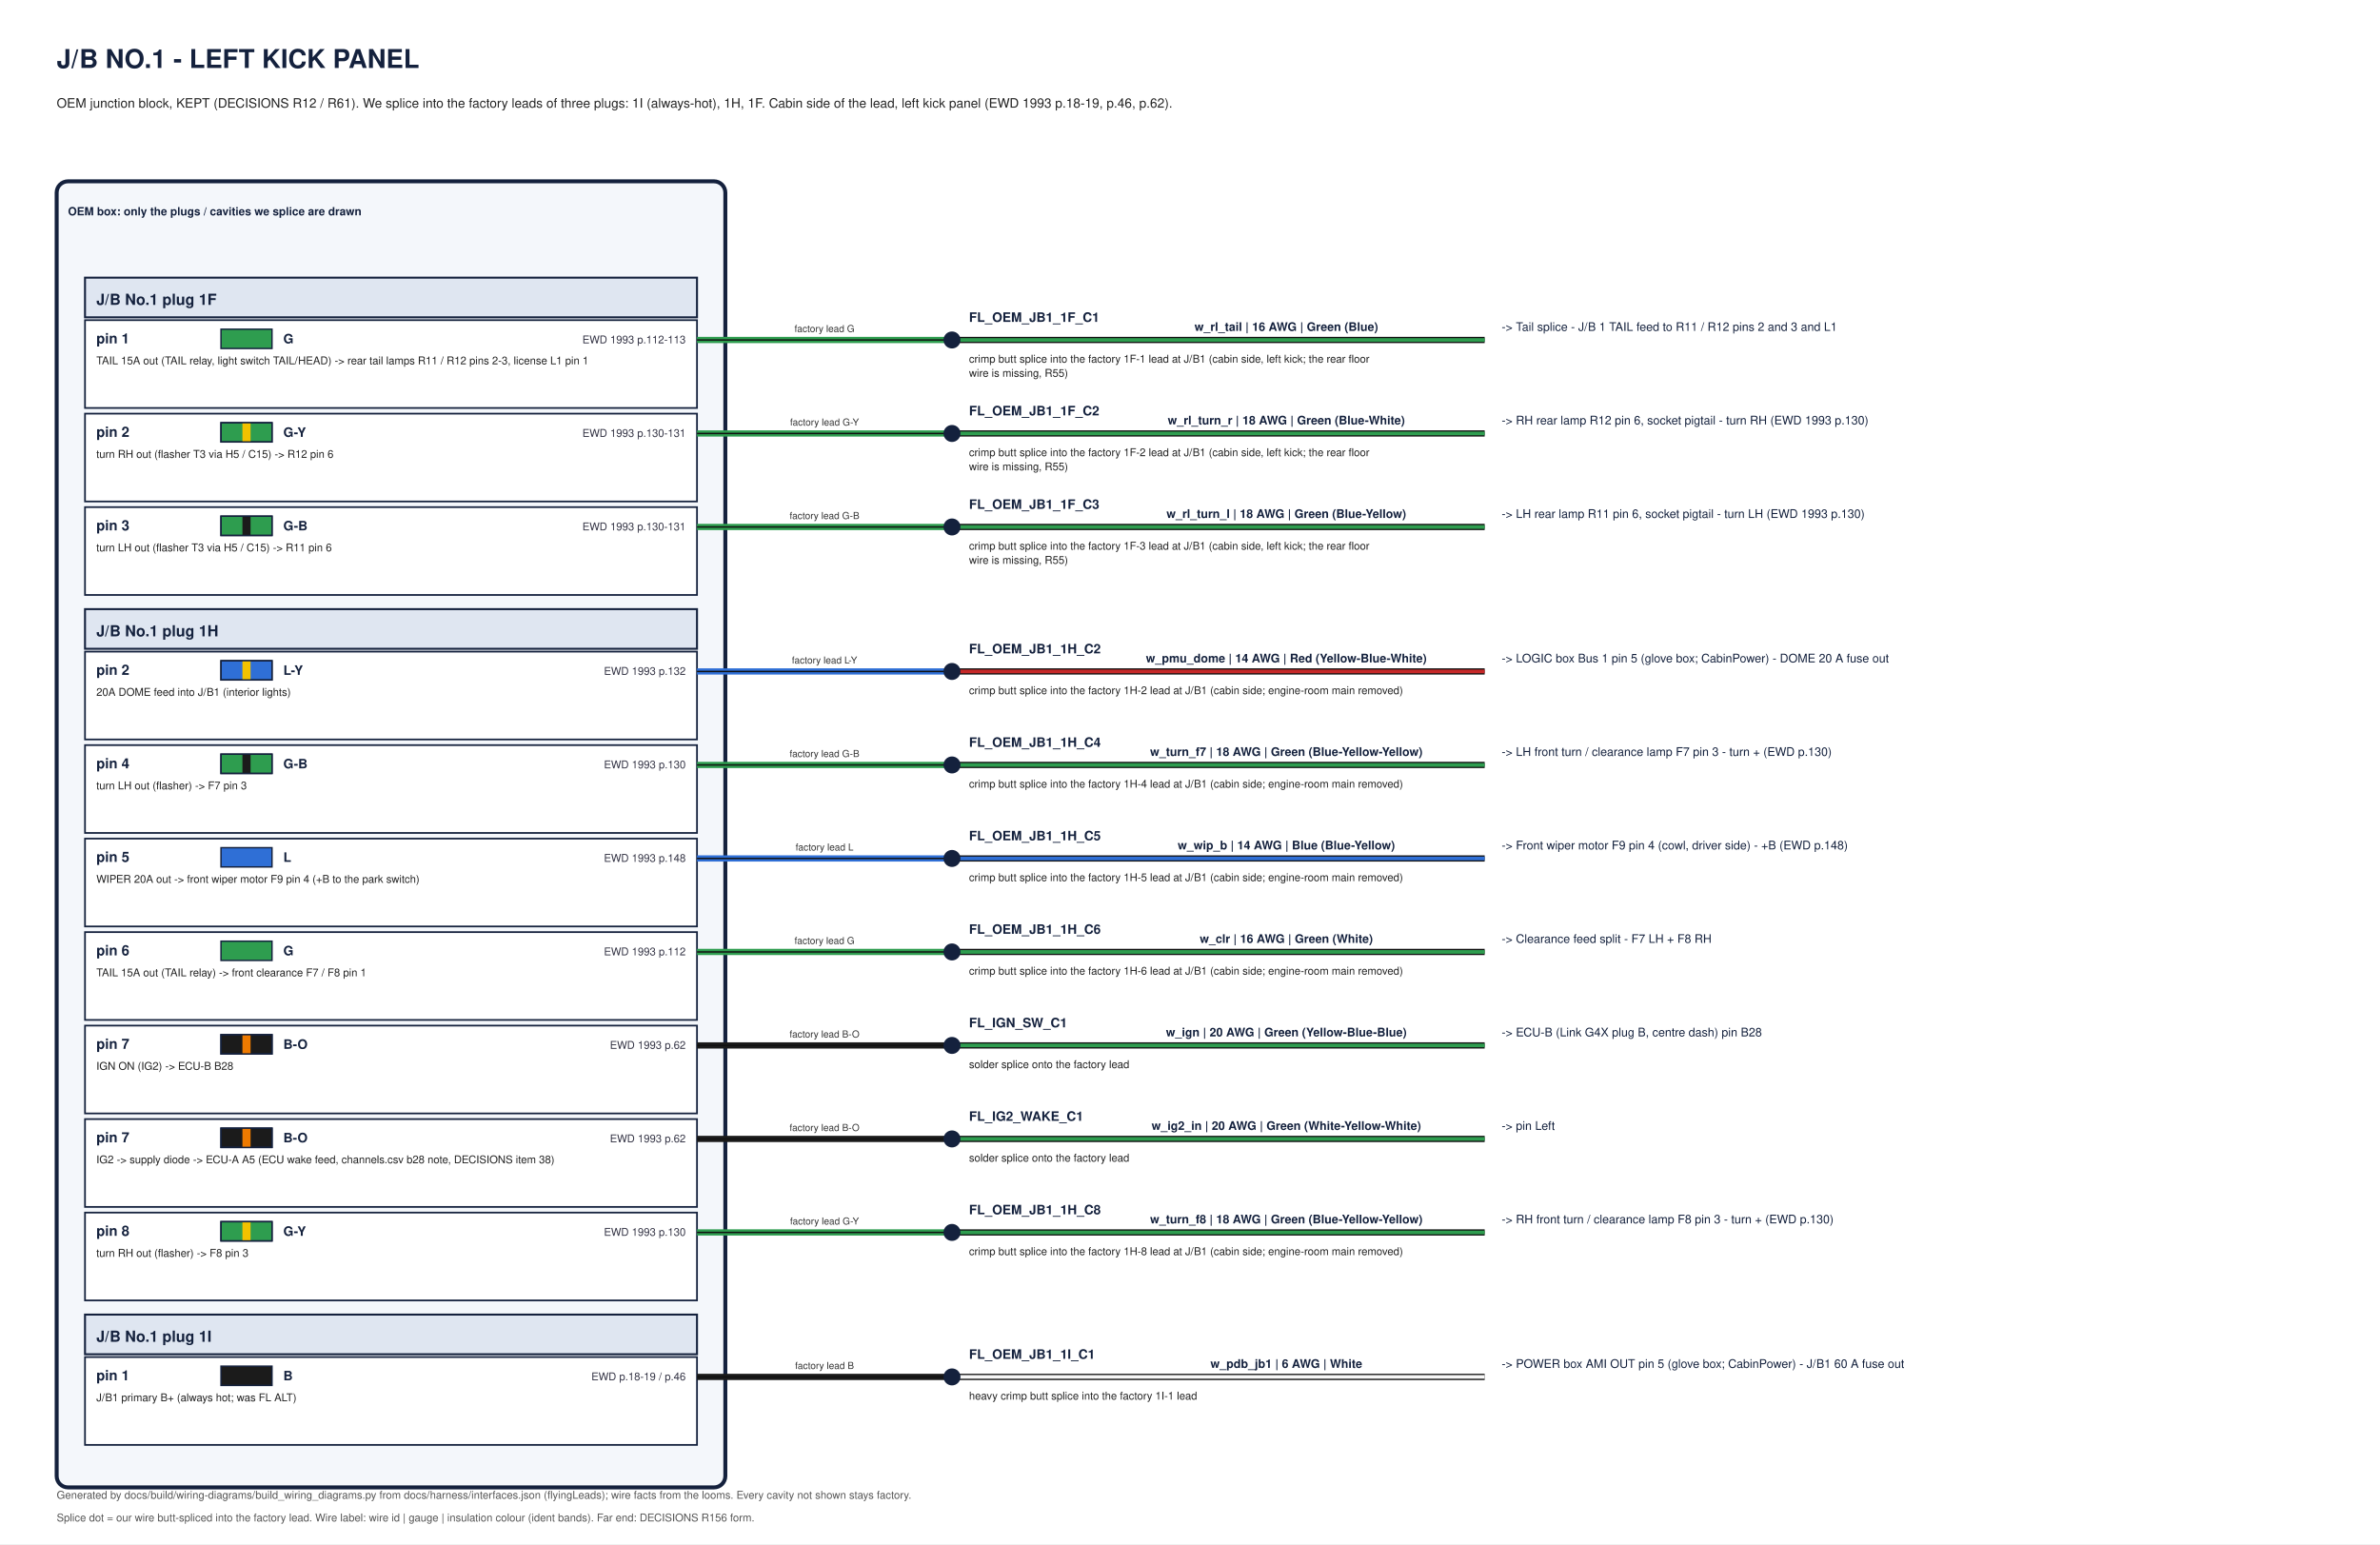
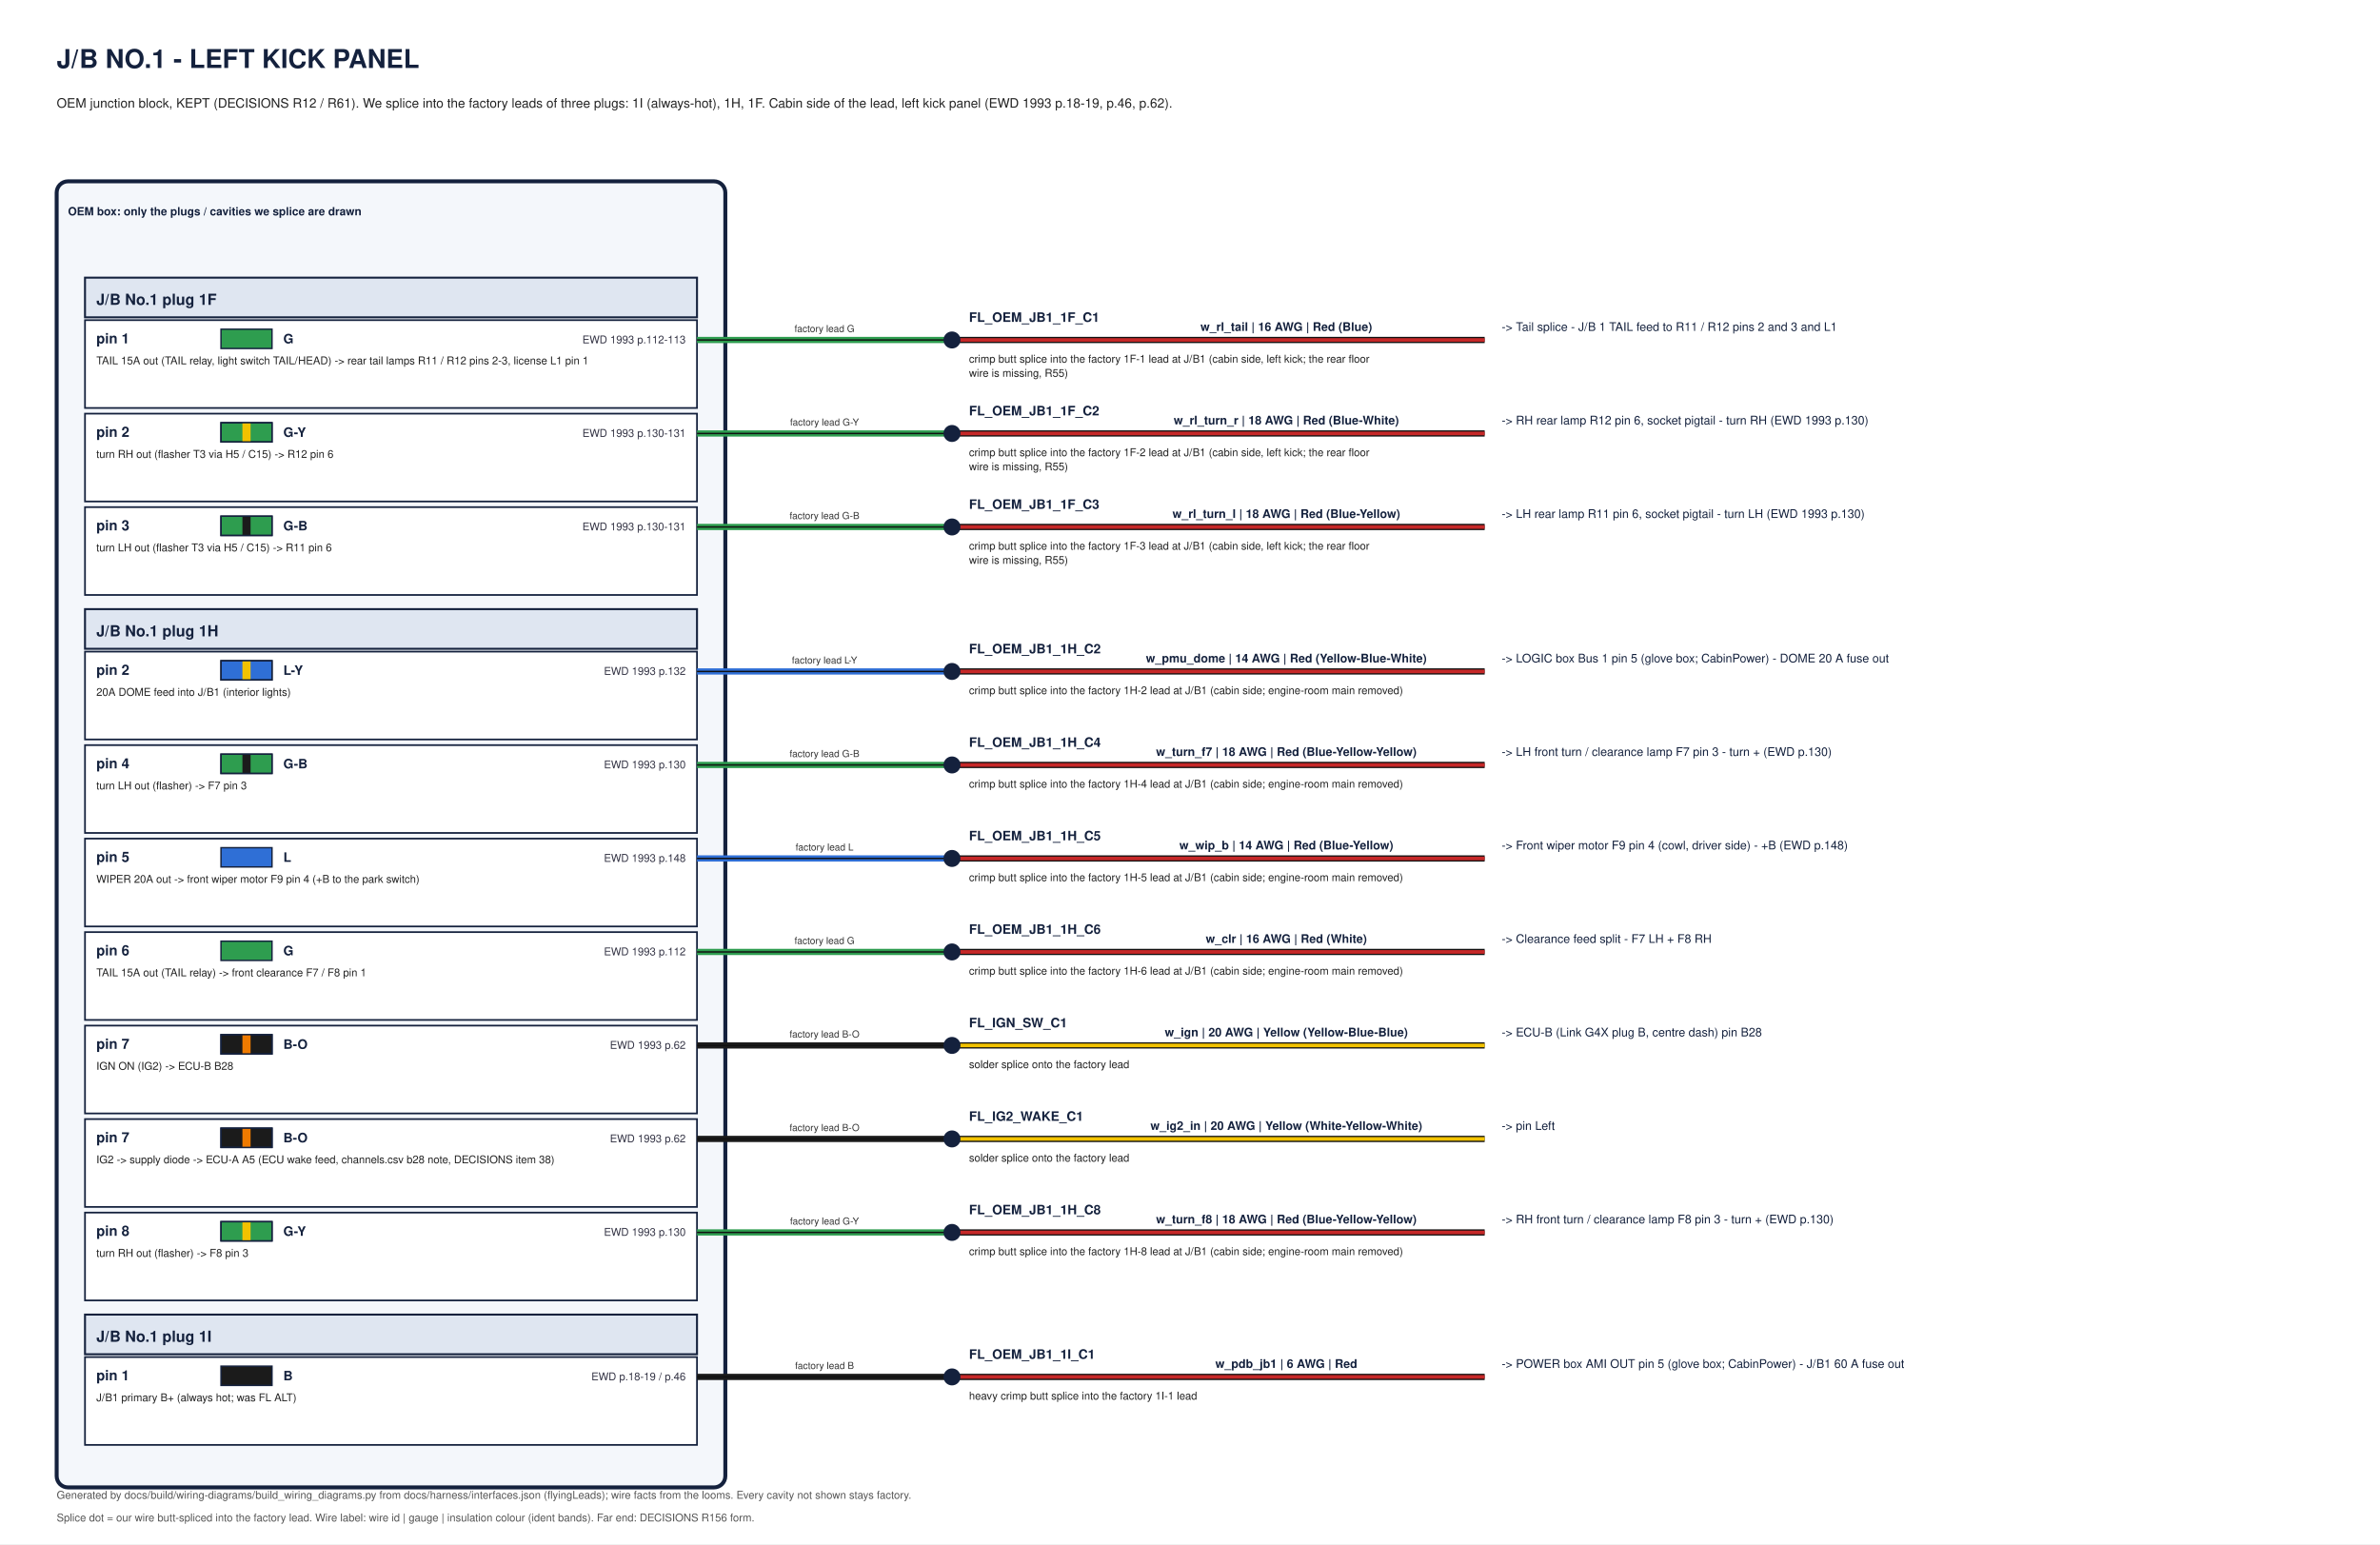
<svg xmlns="http://www.w3.org/2000/svg" viewBox="0 0 420.0 272.5" width="420.0mm" height="272.5mm">
  <rect x="0" y="0" width="420.0" height="272.5" fill="#ffffff" />
  <rect x="10.00" y="46.00" width="118.00" height="0.00" rx="0.00" fill="#ffffff" stroke="#14213d" stroke-width="0.35" />
  <rect x="10.00" y="32.00" width="118.00" height="230.50" rx="2.00" fill="#f4f7fb" stroke="#14213d" stroke-width="0.70" />
  <rect x="15.00" y="49.00" width="108.00" height="7.00" rx="0.00" fill="#dfe6f1" stroke="#14213d" stroke-width="0.35" />
  <rect x="15.00" y="56.50" width="108.00" height="15.50" rx="0.00" fill="#ffffff" stroke="#14213d" stroke-width="0.30" />
  <rect x="39.00" y="58.10" width="9.00" height="3.40" rx="0.00" fill="#2e9d4f" stroke="#14213d" stroke-width="0.25" />
  <line x1="123.00" y1="60.00" x2="168.00" y2="60.00" stroke="#2e9d4f" stroke-width="1.10" />
  <line x1="123.00" y1="60.00" x2="168.00" y2="60.00" stroke="#111" stroke-width="0.25" />
  <polyline points="168.00,60.00 262.00,60.00" fill="none" stroke="#ffffff" stroke-width="2.25" stroke-linejoin="round" stroke-linecap="butt" />
  <polyline points="168.00,60.00 262.00,60.00" fill="none" stroke="#111" stroke-width="1.10" stroke-linejoin="round" stroke-linecap="butt" />
-   <polyline points="168.00,60.00 262.00,60.00" fill="none" stroke="#2e9d4f" stroke-width="0.65" stroke-linejoin="round" stroke-linecap="butt" />
+   <polyline points="168.00,60.00 262.00,60.00" fill="none" stroke="#c62828" stroke-width="0.65" stroke-linejoin="round" stroke-linecap="butt" />
  <rect x="15.00" y="73.00" width="108.00" height="15.50" rx="0.00" fill="#ffffff" stroke="#14213d" stroke-width="0.30" />
  <rect x="39.00" y="74.60" width="9.00" height="3.40" rx="0.00" fill="#2e9d4f" stroke="#14213d" stroke-width="0.25" />
  <rect x="42.78" y="74.60" width="1.44" height="3.40" rx="0.00" fill="#f2c200" stroke="none" stroke-width="0.00" />
  <rect x="39.00" y="74.60" width="9.00" height="3.40" rx="0.00" fill="none" stroke="#14213d" stroke-width="0.25" />
  <line x1="123.00" y1="76.50" x2="168.00" y2="76.50" stroke="#2e9d4f" stroke-width="1.10" />
  <line x1="123.00" y1="76.50" x2="168.00" y2="76.50" stroke="#111" stroke-width="0.25" />
  <polyline points="168.00,76.50 262.00,76.50" fill="none" stroke="#ffffff" stroke-width="2.25" stroke-linejoin="round" stroke-linecap="butt" />
  <polyline points="168.00,76.50 262.00,76.50" fill="none" stroke="#111" stroke-width="1.10" stroke-linejoin="round" stroke-linecap="butt" />
-   <polyline points="168.00,76.50 262.00,76.50" fill="none" stroke="#2e9d4f" stroke-width="0.65" stroke-linejoin="round" stroke-linecap="butt" />
+   <polyline points="168.00,76.50 262.00,76.50" fill="none" stroke="#c62828" stroke-width="0.65" stroke-linejoin="round" stroke-linecap="butt" />
  <rect x="15.00" y="89.50" width="108.00" height="15.50" rx="0.00" fill="#ffffff" stroke="#14213d" stroke-width="0.30" />
  <rect x="39.00" y="91.10" width="9.00" height="3.40" rx="0.00" fill="#2e9d4f" stroke="#14213d" stroke-width="0.25" />
  <rect x="42.78" y="91.10" width="1.44" height="3.40" rx="0.00" fill="#1b1b1b" stroke="none" stroke-width="0.00" />
  <rect x="39.00" y="91.10" width="9.00" height="3.40" rx="0.00" fill="none" stroke="#14213d" stroke-width="0.25" />
  <line x1="123.00" y1="93.00" x2="168.00" y2="93.00" stroke="#2e9d4f" stroke-width="1.10" />
  <line x1="123.00" y1="93.00" x2="168.00" y2="93.00" stroke="#111" stroke-width="0.25" />
  <polyline points="168.00,93.00 262.00,93.00" fill="none" stroke="#ffffff" stroke-width="2.25" stroke-linejoin="round" stroke-linecap="butt" />
  <polyline points="168.00,93.00 262.00,93.00" fill="none" stroke="#111" stroke-width="1.10" stroke-linejoin="round" stroke-linecap="butt" />
-   <polyline points="168.00,93.00 262.00,93.00" fill="none" stroke="#2e9d4f" stroke-width="0.65" stroke-linejoin="round" stroke-linecap="butt" />
+   <polyline points="168.00,93.00 262.00,93.00" fill="none" stroke="#c62828" stroke-width="0.65" stroke-linejoin="round" stroke-linecap="butt" />
  <rect x="15.00" y="107.50" width="108.00" height="7.00" rx="0.00" fill="#dfe6f1" stroke="#14213d" stroke-width="0.35" />
  <rect x="15.00" y="115.00" width="108.00" height="15.50" rx="0.00" fill="#ffffff" stroke="#14213d" stroke-width="0.30" />
  <rect x="39.00" y="116.60" width="9.00" height="3.40" rx="0.00" fill="#2f6fd6" stroke="#14213d" stroke-width="0.25" />
  <rect x="42.78" y="116.60" width="1.44" height="3.40" rx="0.00" fill="#f2c200" stroke="none" stroke-width="0.00" />
  <rect x="39.00" y="116.60" width="9.00" height="3.40" rx="0.00" fill="none" stroke="#14213d" stroke-width="0.25" />
  <line x1="123.00" y1="118.50" x2="168.00" y2="118.50" stroke="#2f6fd6" stroke-width="1.10" />
  <line x1="123.00" y1="118.50" x2="168.00" y2="118.50" stroke="#111" stroke-width="0.25" />
  <polyline points="168.00,118.50 262.00,118.50" fill="none" stroke="#ffffff" stroke-width="2.25" stroke-linejoin="round" stroke-linecap="butt" />
  <polyline points="168.00,118.50 262.00,118.50" fill="none" stroke="#111" stroke-width="1.10" stroke-linejoin="round" stroke-linecap="butt" />
  <polyline points="168.00,118.50 262.00,118.50" fill="none" stroke="#c62828" stroke-width="0.65" stroke-linejoin="round" stroke-linecap="butt" />
  <rect x="15.00" y="131.50" width="108.00" height="15.50" rx="0.00" fill="#ffffff" stroke="#14213d" stroke-width="0.30" />
  <rect x="39.00" y="133.10" width="9.00" height="3.40" rx="0.00" fill="#2e9d4f" stroke="#14213d" stroke-width="0.25" />
  <rect x="42.78" y="133.10" width="1.44" height="3.40" rx="0.00" fill="#1b1b1b" stroke="none" stroke-width="0.00" />
  <rect x="39.00" y="133.10" width="9.00" height="3.40" rx="0.00" fill="none" stroke="#14213d" stroke-width="0.25" />
  <line x1="123.00" y1="135.00" x2="168.00" y2="135.00" stroke="#2e9d4f" stroke-width="1.10" />
  <line x1="123.00" y1="135.00" x2="168.00" y2="135.00" stroke="#111" stroke-width="0.25" />
  <polyline points="168.00,135.00 262.00,135.00" fill="none" stroke="#ffffff" stroke-width="2.25" stroke-linejoin="round" stroke-linecap="butt" />
  <polyline points="168.00,135.00 262.00,135.00" fill="none" stroke="#111" stroke-width="1.10" stroke-linejoin="round" stroke-linecap="butt" />
-   <polyline points="168.00,135.00 262.00,135.00" fill="none" stroke="#2e9d4f" stroke-width="0.65" stroke-linejoin="round" stroke-linecap="butt" />
+   <polyline points="168.00,135.00 262.00,135.00" fill="none" stroke="#c62828" stroke-width="0.65" stroke-linejoin="round" stroke-linecap="butt" />
  <rect x="15.00" y="148.00" width="108.00" height="15.50" rx="0.00" fill="#ffffff" stroke="#14213d" stroke-width="0.30" />
  <rect x="39.00" y="149.60" width="9.00" height="3.40" rx="0.00" fill="#2f6fd6" stroke="#14213d" stroke-width="0.25" />
  <line x1="123.00" y1="151.50" x2="168.00" y2="151.50" stroke="#2f6fd6" stroke-width="1.10" />
  <line x1="123.00" y1="151.50" x2="168.00" y2="151.50" stroke="#111" stroke-width="0.25" />
  <polyline points="168.00,151.50 262.00,151.50" fill="none" stroke="#ffffff" stroke-width="2.25" stroke-linejoin="round" stroke-linecap="butt" />
  <polyline points="168.00,151.50 262.00,151.50" fill="none" stroke="#111" stroke-width="1.10" stroke-linejoin="round" stroke-linecap="butt" />
-   <polyline points="168.00,151.50 262.00,151.50" fill="none" stroke="#2f6fd6" stroke-width="0.65" stroke-linejoin="round" stroke-linecap="butt" />
+   <polyline points="168.00,151.50 262.00,151.50" fill="none" stroke="#c62828" stroke-width="0.65" stroke-linejoin="round" stroke-linecap="butt" />
  <rect x="15.00" y="164.50" width="108.00" height="15.50" rx="0.00" fill="#ffffff" stroke="#14213d" stroke-width="0.30" />
  <rect x="39.00" y="166.10" width="9.00" height="3.40" rx="0.00" fill="#2e9d4f" stroke="#14213d" stroke-width="0.25" />
  <line x1="123.00" y1="168.00" x2="168.00" y2="168.00" stroke="#2e9d4f" stroke-width="1.10" />
  <line x1="123.00" y1="168.00" x2="168.00" y2="168.00" stroke="#111" stroke-width="0.25" />
  <polyline points="168.00,168.00 262.00,168.00" fill="none" stroke="#ffffff" stroke-width="2.25" stroke-linejoin="round" stroke-linecap="butt" />
  <polyline points="168.00,168.00 262.00,168.00" fill="none" stroke="#111" stroke-width="1.10" stroke-linejoin="round" stroke-linecap="butt" />
-   <polyline points="168.00,168.00 262.00,168.00" fill="none" stroke="#2e9d4f" stroke-width="0.65" stroke-linejoin="round" stroke-linecap="butt" />
+   <polyline points="168.00,168.00 262.00,168.00" fill="none" stroke="#c62828" stroke-width="0.65" stroke-linejoin="round" stroke-linecap="butt" />
  <rect x="15.00" y="181.00" width="108.00" height="15.50" rx="0.00" fill="#ffffff" stroke="#14213d" stroke-width="0.30" />
  <rect x="39.00" y="182.60" width="9.00" height="3.40" rx="0.00" fill="#1b1b1b" stroke="#14213d" stroke-width="0.25" />
  <rect x="42.78" y="182.60" width="1.44" height="3.40" rx="0.00" fill="#ee7a00" stroke="none" stroke-width="0.00" />
  <rect x="39.00" y="182.60" width="9.00" height="3.40" rx="0.00" fill="none" stroke="#14213d" stroke-width="0.25" />
  <line x1="123.00" y1="184.50" x2="168.00" y2="184.50" stroke="#1b1b1b" stroke-width="1.10" />
  <line x1="123.00" y1="184.50" x2="168.00" y2="184.50" stroke="#111" stroke-width="0.25" />
  <polyline points="168.00,184.50 262.00,184.50" fill="none" stroke="#ffffff" stroke-width="2.25" stroke-linejoin="round" stroke-linecap="butt" />
  <polyline points="168.00,184.50 262.00,184.50" fill="none" stroke="#111" stroke-width="1.10" stroke-linejoin="round" stroke-linecap="butt" />
-   <polyline points="168.00,184.50 262.00,184.50" fill="none" stroke="#2e9d4f" stroke-width="0.65" stroke-linejoin="round" stroke-linecap="butt" />
+   <polyline points="168.00,184.50 262.00,184.50" fill="none" stroke="#f2c200" stroke-width="0.65" stroke-linejoin="round" stroke-linecap="butt" />
  <rect x="15.00" y="197.50" width="108.00" height="15.50" rx="0.00" fill="#ffffff" stroke="#14213d" stroke-width="0.30" />
  <rect x="39.00" y="199.10" width="9.00" height="3.40" rx="0.00" fill="#1b1b1b" stroke="#14213d" stroke-width="0.25" />
  <rect x="42.78" y="199.10" width="1.44" height="3.40" rx="0.00" fill="#ee7a00" stroke="none" stroke-width="0.00" />
  <rect x="39.00" y="199.10" width="9.00" height="3.40" rx="0.00" fill="none" stroke="#14213d" stroke-width="0.25" />
  <line x1="123.00" y1="201.00" x2="168.00" y2="201.00" stroke="#1b1b1b" stroke-width="1.10" />
  <line x1="123.00" y1="201.00" x2="168.00" y2="201.00" stroke="#111" stroke-width="0.25" />
  <polyline points="168.00,201.00 262.00,201.00" fill="none" stroke="#ffffff" stroke-width="2.25" stroke-linejoin="round" stroke-linecap="butt" />
  <polyline points="168.00,201.00 262.00,201.00" fill="none" stroke="#111" stroke-width="1.10" stroke-linejoin="round" stroke-linecap="butt" />
-   <polyline points="168.00,201.00 262.00,201.00" fill="none" stroke="#2e9d4f" stroke-width="0.65" stroke-linejoin="round" stroke-linecap="butt" />
+   <polyline points="168.00,201.00 262.00,201.00" fill="none" stroke="#f2c200" stroke-width="0.65" stroke-linejoin="round" stroke-linecap="butt" />
  <rect x="15.00" y="214.00" width="108.00" height="15.50" rx="0.00" fill="#ffffff" stroke="#14213d" stroke-width="0.30" />
  <rect x="39.00" y="215.60" width="9.00" height="3.40" rx="0.00" fill="#2e9d4f" stroke="#14213d" stroke-width="0.25" />
  <rect x="42.78" y="215.60" width="1.44" height="3.40" rx="0.00" fill="#f2c200" stroke="none" stroke-width="0.00" />
  <rect x="39.00" y="215.60" width="9.00" height="3.40" rx="0.00" fill="none" stroke="#14213d" stroke-width="0.25" />
  <line x1="123.00" y1="217.50" x2="168.00" y2="217.50" stroke="#2e9d4f" stroke-width="1.10" />
  <line x1="123.00" y1="217.50" x2="168.00" y2="217.50" stroke="#111" stroke-width="0.25" />
  <polyline points="168.00,217.50 262.00,217.50" fill="none" stroke="#ffffff" stroke-width="2.25" stroke-linejoin="round" stroke-linecap="butt" />
  <polyline points="168.00,217.50 262.00,217.50" fill="none" stroke="#111" stroke-width="1.10" stroke-linejoin="round" stroke-linecap="butt" />
-   <polyline points="168.00,217.50 262.00,217.50" fill="none" stroke="#2e9d4f" stroke-width="0.65" stroke-linejoin="round" stroke-linecap="butt" />
+   <polyline points="168.00,217.50 262.00,217.50" fill="none" stroke="#c62828" stroke-width="0.65" stroke-linejoin="round" stroke-linecap="butt" />
  <rect x="15.00" y="232.00" width="108.00" height="7.00" rx="0.00" fill="#dfe6f1" stroke="#14213d" stroke-width="0.35" />
  <rect x="15.00" y="239.50" width="108.00" height="15.50" rx="0.00" fill="#ffffff" stroke="#14213d" stroke-width="0.30" />
  <rect x="39.00" y="241.10" width="9.00" height="3.40" rx="0.00" fill="#1b1b1b" stroke="#14213d" stroke-width="0.25" />
  <line x1="123.00" y1="243.00" x2="168.00" y2="243.00" stroke="#1b1b1b" stroke-width="1.10" />
  <line x1="123.00" y1="243.00" x2="168.00" y2="243.00" stroke="#111" stroke-width="0.25" />
  <polyline points="168.00,243.00 262.00,243.00" fill="none" stroke="#ffffff" stroke-width="2.25" stroke-linejoin="round" stroke-linecap="butt" />
  <polyline points="168.00,243.00 262.00,243.00" fill="none" stroke="#111" stroke-width="1.10" stroke-linejoin="round" stroke-linecap="butt" />
-   <polyline points="168.00,243.00 262.00,243.00" fill="none" stroke="#f8f8f8" stroke-width="0.65" stroke-linejoin="round" stroke-linecap="butt" />
+   <polyline points="168.00,243.00 262.00,243.00" fill="none" stroke="#c62828" stroke-width="0.65" stroke-linejoin="round" stroke-linecap="butt" />
  <text x="10.00" y="12.00" font-size="4.60" text-anchor="start" fill="#14213d" font-family="Helvetica, Arial, sans-serif" font-weight="bold">J/B NO.1 - LEFT KICK PANEL</text>
  <text x="10.00" y="19.00" font-size="2.30" text-anchor="start" fill="#222" font-family="Helvetica, Arial, sans-serif">OEM junction block, KEPT (DECISIONS R12 / R61). We splice into the factory leads of three plugs: 1I (always-hot), 1H, 1F. Cabin side of the lead, left kick panel (EWD 1993 p.18-19, p.46, p.62).</text>
  <text x="17.00" y="53.80" font-size="2.70" text-anchor="start" fill="#14213d" font-family="Helvetica, Arial, sans-serif" font-weight="bold">J/B No.1 plug 1F</text>
  <text x="17.00" y="60.60" font-size="2.50" text-anchor="start" fill="#14213d" font-family="Helvetica, Arial, sans-serif" font-weight="bold">pin 1</text>
  <text x="50.00" y="60.60" font-size="2.30" text-anchor="start" fill="#14213d" font-family="Helvetica, Arial, sans-serif" font-weight="bold">G</text>
  <text x="121.00" y="60.60" font-size="1.90" text-anchor="end" fill="#334" font-family="Helvetica, Arial, sans-serif">EWD 1993 p.112-113</text>
  <text x="17.00" y="64.30" font-size="1.90" text-anchor="start" fill="#222" font-family="Helvetica, Arial, sans-serif">TAIL 15A out (TAIL relay, light switch TAIL/HEAD) -&gt; rear tail lamps R11 / R12 pins 2-3, license L1 pin 1</text>
  <text x="145.50" y="58.60" font-size="1.70" text-anchor="middle" fill="#333" font-family="Helvetica, Arial, sans-serif">factory lead G</text>
  <circle cx="168.00" cy="60.00" r="1.50" fill="#14213d" stroke="none" stroke-width="0.20" />
  <text x="171.00" y="56.80" font-size="2.30" text-anchor="start" fill="#14213d" font-family="Helvetica, Arial, sans-serif" font-weight="bold">FL_OEM_JB1_1F_C1</text>
  <text x="171.00" y="64.00" font-size="1.90" text-anchor="start" fill="#222" font-family="Helvetica, Arial, sans-serif">crimp butt splice into the factory 1F-1 lead at J/B1 (cabin side, left kick; the rear floor</text>
  <text x="171.00" y="66.50" font-size="1.90" text-anchor="start" fill="#222" font-family="Helvetica, Arial, sans-serif">wire is missing, R55)</text>
-   <text x="227.00" y="58.40" font-size="2.10" text-anchor="middle" fill="#14213d" font-family="Helvetica, Arial, sans-serif" font-weight="bold">w_rl_tail | 16 AWG | Green (Blue)</text>
+   <text x="227.00" y="58.40" font-size="2.10" text-anchor="middle" fill="#14213d" font-family="Helvetica, Arial, sans-serif" font-weight="bold">w_rl_tail | 16 AWG | Red (Blue)</text>
  <text x="265.00" y="58.40" font-size="2.10" text-anchor="start" fill="#14213d" font-family="Helvetica, Arial, sans-serif">-&gt; Tail splice - J/B 1 TAIL feed to R11 / R12 pins 2 and 3 and L1</text>
  <text x="17.00" y="77.10" font-size="2.50" text-anchor="start" fill="#14213d" font-family="Helvetica, Arial, sans-serif" font-weight="bold">pin 2</text>
  <text x="50.00" y="77.10" font-size="2.30" text-anchor="start" fill="#14213d" font-family="Helvetica, Arial, sans-serif" font-weight="bold">G-Y</text>
  <text x="121.00" y="77.10" font-size="1.90" text-anchor="end" fill="#334" font-family="Helvetica, Arial, sans-serif">EWD 1993 p.130-131</text>
  <text x="17.00" y="80.80" font-size="1.90" text-anchor="start" fill="#222" font-family="Helvetica, Arial, sans-serif">turn RH out (flasher T3 via H5 / C15) -&gt; R12 pin 6</text>
  <text x="145.50" y="75.10" font-size="1.70" text-anchor="middle" fill="#333" font-family="Helvetica, Arial, sans-serif">factory lead G-Y</text>
  <circle cx="168.00" cy="76.50" r="1.50" fill="#14213d" stroke="none" stroke-width="0.20" />
  <text x="171.00" y="73.30" font-size="2.30" text-anchor="start" fill="#14213d" font-family="Helvetica, Arial, sans-serif" font-weight="bold">FL_OEM_JB1_1F_C2</text>
  <text x="171.00" y="80.50" font-size="1.90" text-anchor="start" fill="#222" font-family="Helvetica, Arial, sans-serif">crimp butt splice into the factory 1F-2 lead at J/B1 (cabin side, left kick; the rear floor</text>
  <text x="171.00" y="83.00" font-size="1.90" text-anchor="start" fill="#222" font-family="Helvetica, Arial, sans-serif">wire is missing, R55)</text>
-   <text x="227.00" y="74.90" font-size="2.10" text-anchor="middle" fill="#14213d" font-family="Helvetica, Arial, sans-serif" font-weight="bold">w_rl_turn_r | 18 AWG | Green (Blue-White)</text>
+   <text x="227.00" y="74.90" font-size="2.10" text-anchor="middle" fill="#14213d" font-family="Helvetica, Arial, sans-serif" font-weight="bold">w_rl_turn_r | 18 AWG | Red (Blue-White)</text>
  <text x="265.00" y="74.90" font-size="2.10" text-anchor="start" fill="#14213d" font-family="Helvetica, Arial, sans-serif">-&gt; RH rear lamp R12 pin 6, socket pigtail - turn RH (EWD 1993 p.130)</text>
  <text x="17.00" y="93.60" font-size="2.50" text-anchor="start" fill="#14213d" font-family="Helvetica, Arial, sans-serif" font-weight="bold">pin 3</text>
  <text x="50.00" y="93.60" font-size="2.30" text-anchor="start" fill="#14213d" font-family="Helvetica, Arial, sans-serif" font-weight="bold">G-B</text>
  <text x="121.00" y="93.60" font-size="1.90" text-anchor="end" fill="#334" font-family="Helvetica, Arial, sans-serif">EWD 1993 p.130-131</text>
  <text x="17.00" y="97.30" font-size="1.90" text-anchor="start" fill="#222" font-family="Helvetica, Arial, sans-serif">turn LH out (flasher T3 via H5 / C15) -&gt; R11 pin 6</text>
  <text x="145.50" y="91.60" font-size="1.70" text-anchor="middle" fill="#333" font-family="Helvetica, Arial, sans-serif">factory lead G-B</text>
  <circle cx="168.00" cy="93.00" r="1.50" fill="#14213d" stroke="none" stroke-width="0.20" />
  <text x="171.00" y="89.80" font-size="2.30" text-anchor="start" fill="#14213d" font-family="Helvetica, Arial, sans-serif" font-weight="bold">FL_OEM_JB1_1F_C3</text>
  <text x="171.00" y="97.00" font-size="1.90" text-anchor="start" fill="#222" font-family="Helvetica, Arial, sans-serif">crimp butt splice into the factory 1F-3 lead at J/B1 (cabin side, left kick; the rear floor</text>
  <text x="171.00" y="99.50" font-size="1.90" text-anchor="start" fill="#222" font-family="Helvetica, Arial, sans-serif">wire is missing, R55)</text>
-   <text x="227.00" y="91.40" font-size="2.10" text-anchor="middle" fill="#14213d" font-family="Helvetica, Arial, sans-serif" font-weight="bold">w_rl_turn_l | 18 AWG | Green (Blue-Yellow)</text>
+   <text x="227.00" y="91.40" font-size="2.10" text-anchor="middle" fill="#14213d" font-family="Helvetica, Arial, sans-serif" font-weight="bold">w_rl_turn_l | 18 AWG | Red (Blue-Yellow)</text>
  <text x="265.00" y="91.40" font-size="2.10" text-anchor="start" fill="#14213d" font-family="Helvetica, Arial, sans-serif">-&gt; LH rear lamp R11 pin 6, socket pigtail - turn LH (EWD 1993 p.130)</text>
  <text x="17.00" y="112.30" font-size="2.70" text-anchor="start" fill="#14213d" font-family="Helvetica, Arial, sans-serif" font-weight="bold">J/B No.1 plug 1H</text>
  <text x="17.00" y="119.10" font-size="2.50" text-anchor="start" fill="#14213d" font-family="Helvetica, Arial, sans-serif" font-weight="bold">pin 2</text>
  <text x="50.00" y="119.10" font-size="2.30" text-anchor="start" fill="#14213d" font-family="Helvetica, Arial, sans-serif" font-weight="bold">L-Y</text>
  <text x="121.00" y="119.10" font-size="1.90" text-anchor="end" fill="#334" font-family="Helvetica, Arial, sans-serif">EWD 1993 p.132</text>
  <text x="17.00" y="122.80" font-size="1.90" text-anchor="start" fill="#222" font-family="Helvetica, Arial, sans-serif">20A DOME feed into J/B1 (interior lights)</text>
  <text x="145.50" y="117.10" font-size="1.70" text-anchor="middle" fill="#333" font-family="Helvetica, Arial, sans-serif">factory lead L-Y</text>
  <circle cx="168.00" cy="118.50" r="1.50" fill="#14213d" stroke="none" stroke-width="0.20" />
  <text x="171.00" y="115.30" font-size="2.30" text-anchor="start" fill="#14213d" font-family="Helvetica, Arial, sans-serif" font-weight="bold">FL_OEM_JB1_1H_C2</text>
  <text x="171.00" y="122.50" font-size="1.90" text-anchor="start" fill="#222" font-family="Helvetica, Arial, sans-serif">crimp butt splice into the factory 1H-2 lead at J/B1 (cabin side; engine-room main removed)</text>
  <text x="227.00" y="116.90" font-size="2.10" text-anchor="middle" fill="#14213d" font-family="Helvetica, Arial, sans-serif" font-weight="bold">w_pmu_dome | 14 AWG | Red (Yellow-Blue-White)</text>
  <text x="265.00" y="116.90" font-size="2.10" text-anchor="start" fill="#14213d" font-family="Helvetica, Arial, sans-serif">-&gt; LOGIC box Bus 1 pin 5 (glove box; CabinPower) - DOME 20 A fuse out</text>
  <text x="17.00" y="135.60" font-size="2.50" text-anchor="start" fill="#14213d" font-family="Helvetica, Arial, sans-serif" font-weight="bold">pin 4</text>
  <text x="50.00" y="135.60" font-size="2.30" text-anchor="start" fill="#14213d" font-family="Helvetica, Arial, sans-serif" font-weight="bold">G-B</text>
  <text x="121.00" y="135.60" font-size="1.90" text-anchor="end" fill="#334" font-family="Helvetica, Arial, sans-serif">EWD 1993 p.130</text>
  <text x="17.00" y="139.30" font-size="1.90" text-anchor="start" fill="#222" font-family="Helvetica, Arial, sans-serif">turn LH out (flasher) -&gt; F7 pin 3</text>
  <text x="145.50" y="133.60" font-size="1.70" text-anchor="middle" fill="#333" font-family="Helvetica, Arial, sans-serif">factory lead G-B</text>
  <circle cx="168.00" cy="135.00" r="1.50" fill="#14213d" stroke="none" stroke-width="0.20" />
  <text x="171.00" y="131.80" font-size="2.30" text-anchor="start" fill="#14213d" font-family="Helvetica, Arial, sans-serif" font-weight="bold">FL_OEM_JB1_1H_C4</text>
  <text x="171.00" y="139.00" font-size="1.90" text-anchor="start" fill="#222" font-family="Helvetica, Arial, sans-serif">crimp butt splice into the factory 1H-4 lead at J/B1 (cabin side; engine-room main removed)</text>
-   <text x="227.00" y="133.40" font-size="2.10" text-anchor="middle" fill="#14213d" font-family="Helvetica, Arial, sans-serif" font-weight="bold">w_turn_f7 | 18 AWG | Green (Blue-Yellow-Yellow)</text>
+   <text x="227.00" y="133.40" font-size="2.10" text-anchor="middle" fill="#14213d" font-family="Helvetica, Arial, sans-serif" font-weight="bold">w_turn_f7 | 18 AWG | Red (Blue-Yellow-Yellow)</text>
  <text x="265.00" y="133.40" font-size="2.10" text-anchor="start" fill="#14213d" font-family="Helvetica, Arial, sans-serif">-&gt; LH front turn / clearance lamp F7 pin 3 - turn + (EWD p.130)</text>
  <text x="17.00" y="152.10" font-size="2.50" text-anchor="start" fill="#14213d" font-family="Helvetica, Arial, sans-serif" font-weight="bold">pin 5</text>
  <text x="50.00" y="152.10" font-size="2.30" text-anchor="start" fill="#14213d" font-family="Helvetica, Arial, sans-serif" font-weight="bold">L</text>
  <text x="121.00" y="152.10" font-size="1.90" text-anchor="end" fill="#334" font-family="Helvetica, Arial, sans-serif">EWD 1993 p.148</text>
  <text x="17.00" y="155.80" font-size="1.90" text-anchor="start" fill="#222" font-family="Helvetica, Arial, sans-serif">WIPER 20A out -&gt; front wiper motor F9 pin 4 (+B to the park switch)</text>
  <text x="145.50" y="150.10" font-size="1.70" text-anchor="middle" fill="#333" font-family="Helvetica, Arial, sans-serif">factory lead L</text>
  <circle cx="168.00" cy="151.50" r="1.50" fill="#14213d" stroke="none" stroke-width="0.20" />
  <text x="171.00" y="148.30" font-size="2.30" text-anchor="start" fill="#14213d" font-family="Helvetica, Arial, sans-serif" font-weight="bold">FL_OEM_JB1_1H_C5</text>
  <text x="171.00" y="155.50" font-size="1.90" text-anchor="start" fill="#222" font-family="Helvetica, Arial, sans-serif">crimp butt splice into the factory 1H-5 lead at J/B1 (cabin side; engine-room main removed)</text>
-   <text x="227.00" y="149.90" font-size="2.10" text-anchor="middle" fill="#14213d" font-family="Helvetica, Arial, sans-serif" font-weight="bold">w_wip_b | 14 AWG | Blue (Blue-Yellow)</text>
+   <text x="227.00" y="149.90" font-size="2.10" text-anchor="middle" fill="#14213d" font-family="Helvetica, Arial, sans-serif" font-weight="bold">w_wip_b | 14 AWG | Red (Blue-Yellow)</text>
  <text x="265.00" y="149.90" font-size="2.10" text-anchor="start" fill="#14213d" font-family="Helvetica, Arial, sans-serif">-&gt; Front wiper motor F9 pin 4 (cowl, driver side) - +B (EWD p.148)</text>
  <text x="17.00" y="168.60" font-size="2.50" text-anchor="start" fill="#14213d" font-family="Helvetica, Arial, sans-serif" font-weight="bold">pin 6</text>
  <text x="50.00" y="168.60" font-size="2.30" text-anchor="start" fill="#14213d" font-family="Helvetica, Arial, sans-serif" font-weight="bold">G</text>
  <text x="121.00" y="168.60" font-size="1.90" text-anchor="end" fill="#334" font-family="Helvetica, Arial, sans-serif">EWD 1993 p.112</text>
  <text x="17.00" y="172.30" font-size="1.90" text-anchor="start" fill="#222" font-family="Helvetica, Arial, sans-serif">TAIL 15A out (TAIL relay) -&gt; front clearance F7 / F8 pin 1</text>
  <text x="145.50" y="166.60" font-size="1.70" text-anchor="middle" fill="#333" font-family="Helvetica, Arial, sans-serif">factory lead G</text>
  <circle cx="168.00" cy="168.00" r="1.50" fill="#14213d" stroke="none" stroke-width="0.20" />
  <text x="171.00" y="164.80" font-size="2.30" text-anchor="start" fill="#14213d" font-family="Helvetica, Arial, sans-serif" font-weight="bold">FL_OEM_JB1_1H_C6</text>
  <text x="171.00" y="172.00" font-size="1.90" text-anchor="start" fill="#222" font-family="Helvetica, Arial, sans-serif">crimp butt splice into the factory 1H-6 lead at J/B1 (cabin side; engine-room main removed)</text>
-   <text x="227.00" y="166.40" font-size="2.10" text-anchor="middle" fill="#14213d" font-family="Helvetica, Arial, sans-serif" font-weight="bold">w_clr | 16 AWG | Green (White)</text>
+   <text x="227.00" y="166.40" font-size="2.10" text-anchor="middle" fill="#14213d" font-family="Helvetica, Arial, sans-serif" font-weight="bold">w_clr | 16 AWG | Red (White)</text>
  <text x="265.00" y="166.40" font-size="2.10" text-anchor="start" fill="#14213d" font-family="Helvetica, Arial, sans-serif">-&gt; Clearance feed split - F7 LH + F8 RH</text>
  <text x="17.00" y="185.10" font-size="2.50" text-anchor="start" fill="#14213d" font-family="Helvetica, Arial, sans-serif" font-weight="bold">pin 7</text>
  <text x="50.00" y="185.10" font-size="2.30" text-anchor="start" fill="#14213d" font-family="Helvetica, Arial, sans-serif" font-weight="bold">B-O</text>
  <text x="121.00" y="185.10" font-size="1.90" text-anchor="end" fill="#334" font-family="Helvetica, Arial, sans-serif">EWD 1993 p.62</text>
  <text x="17.00" y="188.80" font-size="1.90" text-anchor="start" fill="#222" font-family="Helvetica, Arial, sans-serif">IGN ON (IG2) -&gt; ECU-B B28</text>
  <text x="145.50" y="183.10" font-size="1.70" text-anchor="middle" fill="#333" font-family="Helvetica, Arial, sans-serif">factory lead B-O</text>
  <circle cx="168.00" cy="184.50" r="1.50" fill="#14213d" stroke="none" stroke-width="0.20" />
  <text x="171.00" y="181.30" font-size="2.30" text-anchor="start" fill="#14213d" font-family="Helvetica, Arial, sans-serif" font-weight="bold">FL_IGN_SW_C1</text>
  <text x="171.00" y="188.50" font-size="1.90" text-anchor="start" fill="#222" font-family="Helvetica, Arial, sans-serif">solder splice onto the factory lead</text>
-   <text x="227.00" y="182.90" font-size="2.10" text-anchor="middle" fill="#14213d" font-family="Helvetica, Arial, sans-serif" font-weight="bold">w_ign | 20 AWG | Green (Yellow-Blue-Blue)</text>
+   <text x="227.00" y="182.90" font-size="2.10" text-anchor="middle" fill="#14213d" font-family="Helvetica, Arial, sans-serif" font-weight="bold">w_ign | 20 AWG | Yellow (Yellow-Blue-Blue)</text>
  <text x="265.00" y="182.90" font-size="2.10" text-anchor="start" fill="#14213d" font-family="Helvetica, Arial, sans-serif">-&gt; ECU-B (Link G4X plug B, centre dash) pin B28</text>
  <text x="17.00" y="201.60" font-size="2.50" text-anchor="start" fill="#14213d" font-family="Helvetica, Arial, sans-serif" font-weight="bold">pin 7</text>
  <text x="50.00" y="201.60" font-size="2.30" text-anchor="start" fill="#14213d" font-family="Helvetica, Arial, sans-serif" font-weight="bold">B-O</text>
  <text x="121.00" y="201.60" font-size="1.90" text-anchor="end" fill="#334" font-family="Helvetica, Arial, sans-serif">EWD 1993 p.62</text>
  <text x="17.00" y="205.30" font-size="1.90" text-anchor="start" fill="#222" font-family="Helvetica, Arial, sans-serif">IG2 -&gt; supply diode -&gt; ECU-A A5 (ECU wake feed, channels.csv b28 note, DECISIONS item 38)</text>
  <text x="145.50" y="199.60" font-size="1.70" text-anchor="middle" fill="#333" font-family="Helvetica, Arial, sans-serif">factory lead B-O</text>
  <circle cx="168.00" cy="201.00" r="1.50" fill="#14213d" stroke="none" stroke-width="0.20" />
  <text x="171.00" y="197.80" font-size="2.30" text-anchor="start" fill="#14213d" font-family="Helvetica, Arial, sans-serif" font-weight="bold">FL_IG2_WAKE_C1</text>
  <text x="171.00" y="205.00" font-size="1.90" text-anchor="start" fill="#222" font-family="Helvetica, Arial, sans-serif">solder splice onto the factory lead</text>
-   <text x="227.00" y="199.40" font-size="2.10" text-anchor="middle" fill="#14213d" font-family="Helvetica, Arial, sans-serif" font-weight="bold">w_ig2_in | 20 AWG | Green (White-Yellow-White)</text>
+   <text x="227.00" y="199.40" font-size="2.10" text-anchor="middle" fill="#14213d" font-family="Helvetica, Arial, sans-serif" font-weight="bold">w_ig2_in | 20 AWG | Yellow (White-Yellow-White)</text>
  <text x="265.00" y="199.40" font-size="2.10" text-anchor="start" fill="#14213d" font-family="Helvetica, Arial, sans-serif">-&gt; pin Left</text>
  <text x="17.00" y="218.10" font-size="2.50" text-anchor="start" fill="#14213d" font-family="Helvetica, Arial, sans-serif" font-weight="bold">pin 8</text>
  <text x="50.00" y="218.10" font-size="2.30" text-anchor="start" fill="#14213d" font-family="Helvetica, Arial, sans-serif" font-weight="bold">G-Y</text>
  <text x="121.00" y="218.10" font-size="1.90" text-anchor="end" fill="#334" font-family="Helvetica, Arial, sans-serif">EWD 1993 p.130</text>
  <text x="17.00" y="221.80" font-size="1.90" text-anchor="start" fill="#222" font-family="Helvetica, Arial, sans-serif">turn RH out (flasher) -&gt; F8 pin 3</text>
  <text x="145.50" y="216.10" font-size="1.70" text-anchor="middle" fill="#333" font-family="Helvetica, Arial, sans-serif">factory lead G-Y</text>
  <circle cx="168.00" cy="217.50" r="1.50" fill="#14213d" stroke="none" stroke-width="0.20" />
  <text x="171.00" y="214.30" font-size="2.30" text-anchor="start" fill="#14213d" font-family="Helvetica, Arial, sans-serif" font-weight="bold">FL_OEM_JB1_1H_C8</text>
  <text x="171.00" y="221.50" font-size="1.90" text-anchor="start" fill="#222" font-family="Helvetica, Arial, sans-serif">crimp butt splice into the factory 1H-8 lead at J/B1 (cabin side; engine-room main removed)</text>
-   <text x="227.00" y="215.90" font-size="2.10" text-anchor="middle" fill="#14213d" font-family="Helvetica, Arial, sans-serif" font-weight="bold">w_turn_f8 | 18 AWG | Green (Blue-Yellow-Yellow)</text>
+   <text x="227.00" y="215.90" font-size="2.10" text-anchor="middle" fill="#14213d" font-family="Helvetica, Arial, sans-serif" font-weight="bold">w_turn_f8 | 18 AWG | Red (Blue-Yellow-Yellow)</text>
  <text x="265.00" y="215.90" font-size="2.10" text-anchor="start" fill="#14213d" font-family="Helvetica, Arial, sans-serif">-&gt; RH front turn / clearance lamp F8 pin 3 - turn + (EWD p.130)</text>
  <text x="17.00" y="236.80" font-size="2.70" text-anchor="start" fill="#14213d" font-family="Helvetica, Arial, sans-serif" font-weight="bold">J/B No.1 plug 1I</text>
  <text x="17.00" y="243.60" font-size="2.50" text-anchor="start" fill="#14213d" font-family="Helvetica, Arial, sans-serif" font-weight="bold">pin 1</text>
  <text x="50.00" y="243.60" font-size="2.30" text-anchor="start" fill="#14213d" font-family="Helvetica, Arial, sans-serif" font-weight="bold">B</text>
  <text x="121.00" y="243.60" font-size="1.90" text-anchor="end" fill="#334" font-family="Helvetica, Arial, sans-serif">EWD p.18-19 / p.46</text>
  <text x="17.00" y="247.30" font-size="1.90" text-anchor="start" fill="#222" font-family="Helvetica, Arial, sans-serif">J/B1 primary B+ (always hot; was FL ALT)</text>
  <text x="145.50" y="241.60" font-size="1.70" text-anchor="middle" fill="#333" font-family="Helvetica, Arial, sans-serif">factory lead B</text>
  <circle cx="168.00" cy="243.00" r="1.50" fill="#14213d" stroke="none" stroke-width="0.20" />
  <text x="171.00" y="239.80" font-size="2.30" text-anchor="start" fill="#14213d" font-family="Helvetica, Arial, sans-serif" font-weight="bold">FL_OEM_JB1_1I_C1</text>
  <text x="171.00" y="247.00" font-size="1.90" text-anchor="start" fill="#222" font-family="Helvetica, Arial, sans-serif">heavy crimp butt splice into the factory 1I-1 lead</text>
-   <text x="227.00" y="241.40" font-size="2.10" text-anchor="middle" fill="#14213d" font-family="Helvetica, Arial, sans-serif" font-weight="bold">w_pdb_jb1 | 6 AWG | White</text>
+   <text x="227.00" y="241.40" font-size="2.10" text-anchor="middle" fill="#14213d" font-family="Helvetica, Arial, sans-serif" font-weight="bold">w_pdb_jb1 | 6 AWG | Red</text>
  <text x="265.00" y="241.40" font-size="2.10" text-anchor="start" fill="#14213d" font-family="Helvetica, Arial, sans-serif">-&gt; POWER box AMI OUT pin 5 (glove box; CabinPower) - J/B1 60 A fuse out</text>
  <text x="12.00" y="38.00" font-size="2.00" text-anchor="start" fill="#14213d" font-family="Helvetica, Arial, sans-serif" font-weight="bold">OEM box: only the plugs / cavities we splice are drawn</text>
  <text x="10.00" y="264.50" font-size="1.90" text-anchor="start" fill="#555" font-family="Helvetica, Arial, sans-serif">Generated by docs/build/wiring-diagrams/build_wiring_diagrams.py from docs/harness/interfaces.json (flyingLeads); wire facts from the looms. Every cavity not shown stays factory.</text>
  <text x="10.00" y="268.50" font-size="1.90" text-anchor="start" fill="#555" font-family="Helvetica, Arial, sans-serif">Splice dot = our wire butt-spliced into the factory lead. Wire label: wire id | gauge | insulation colour (ident bands). Far end: DECISIONS R156 form.</text>
</svg>
